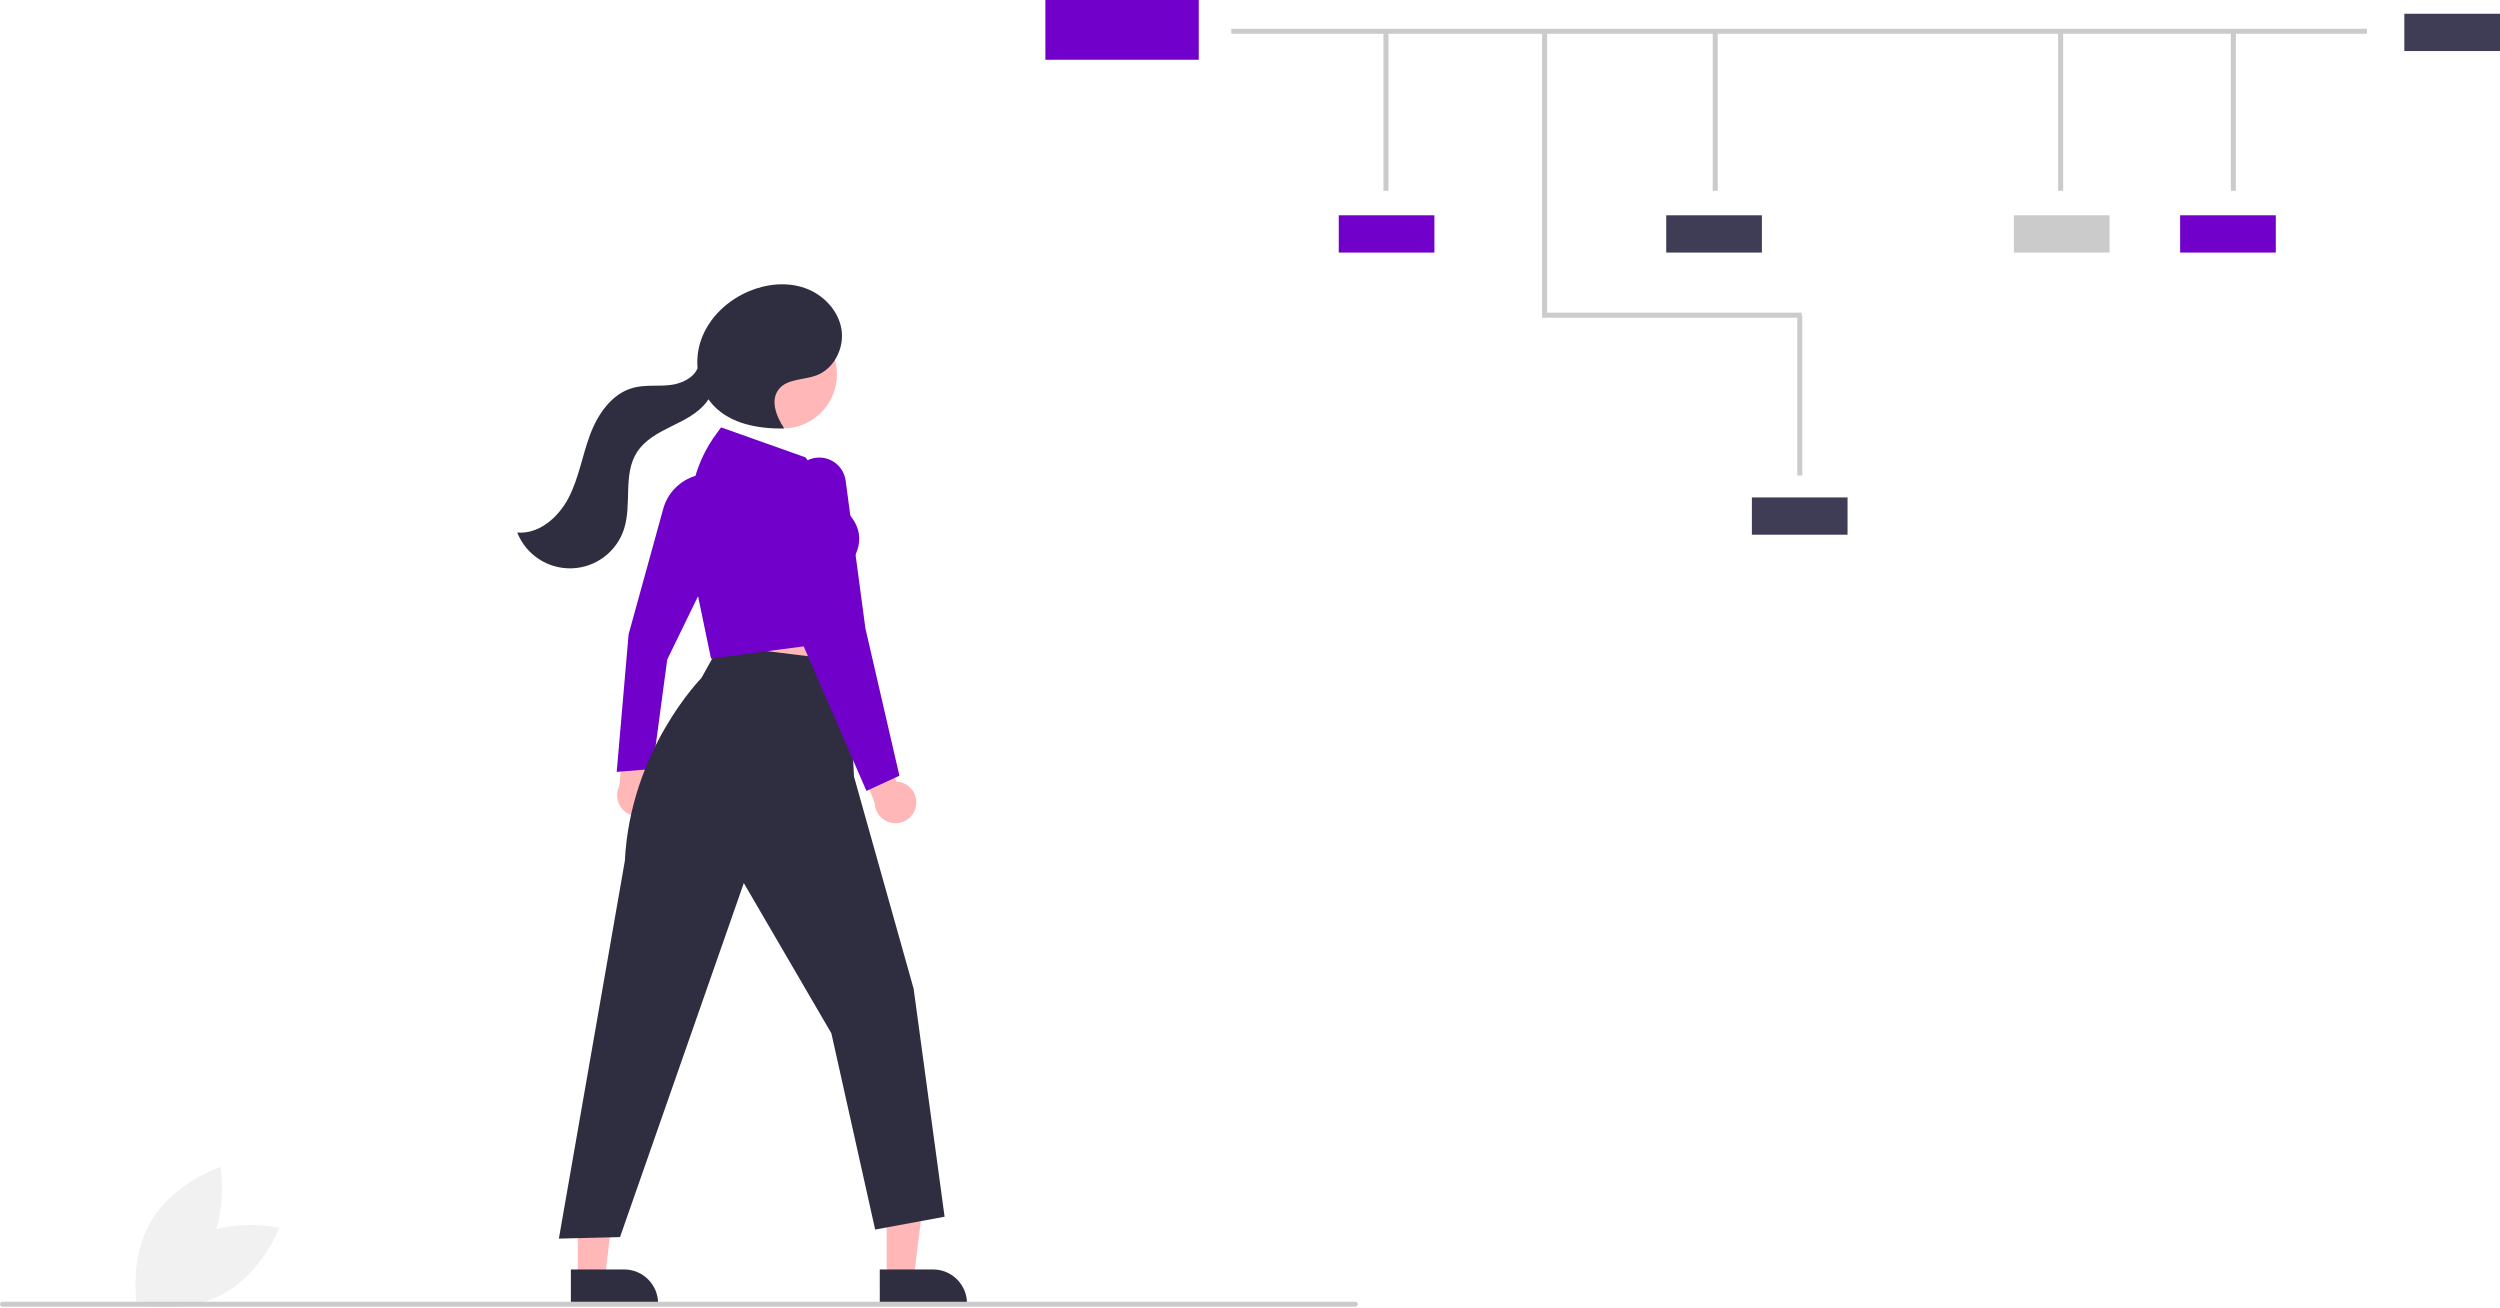
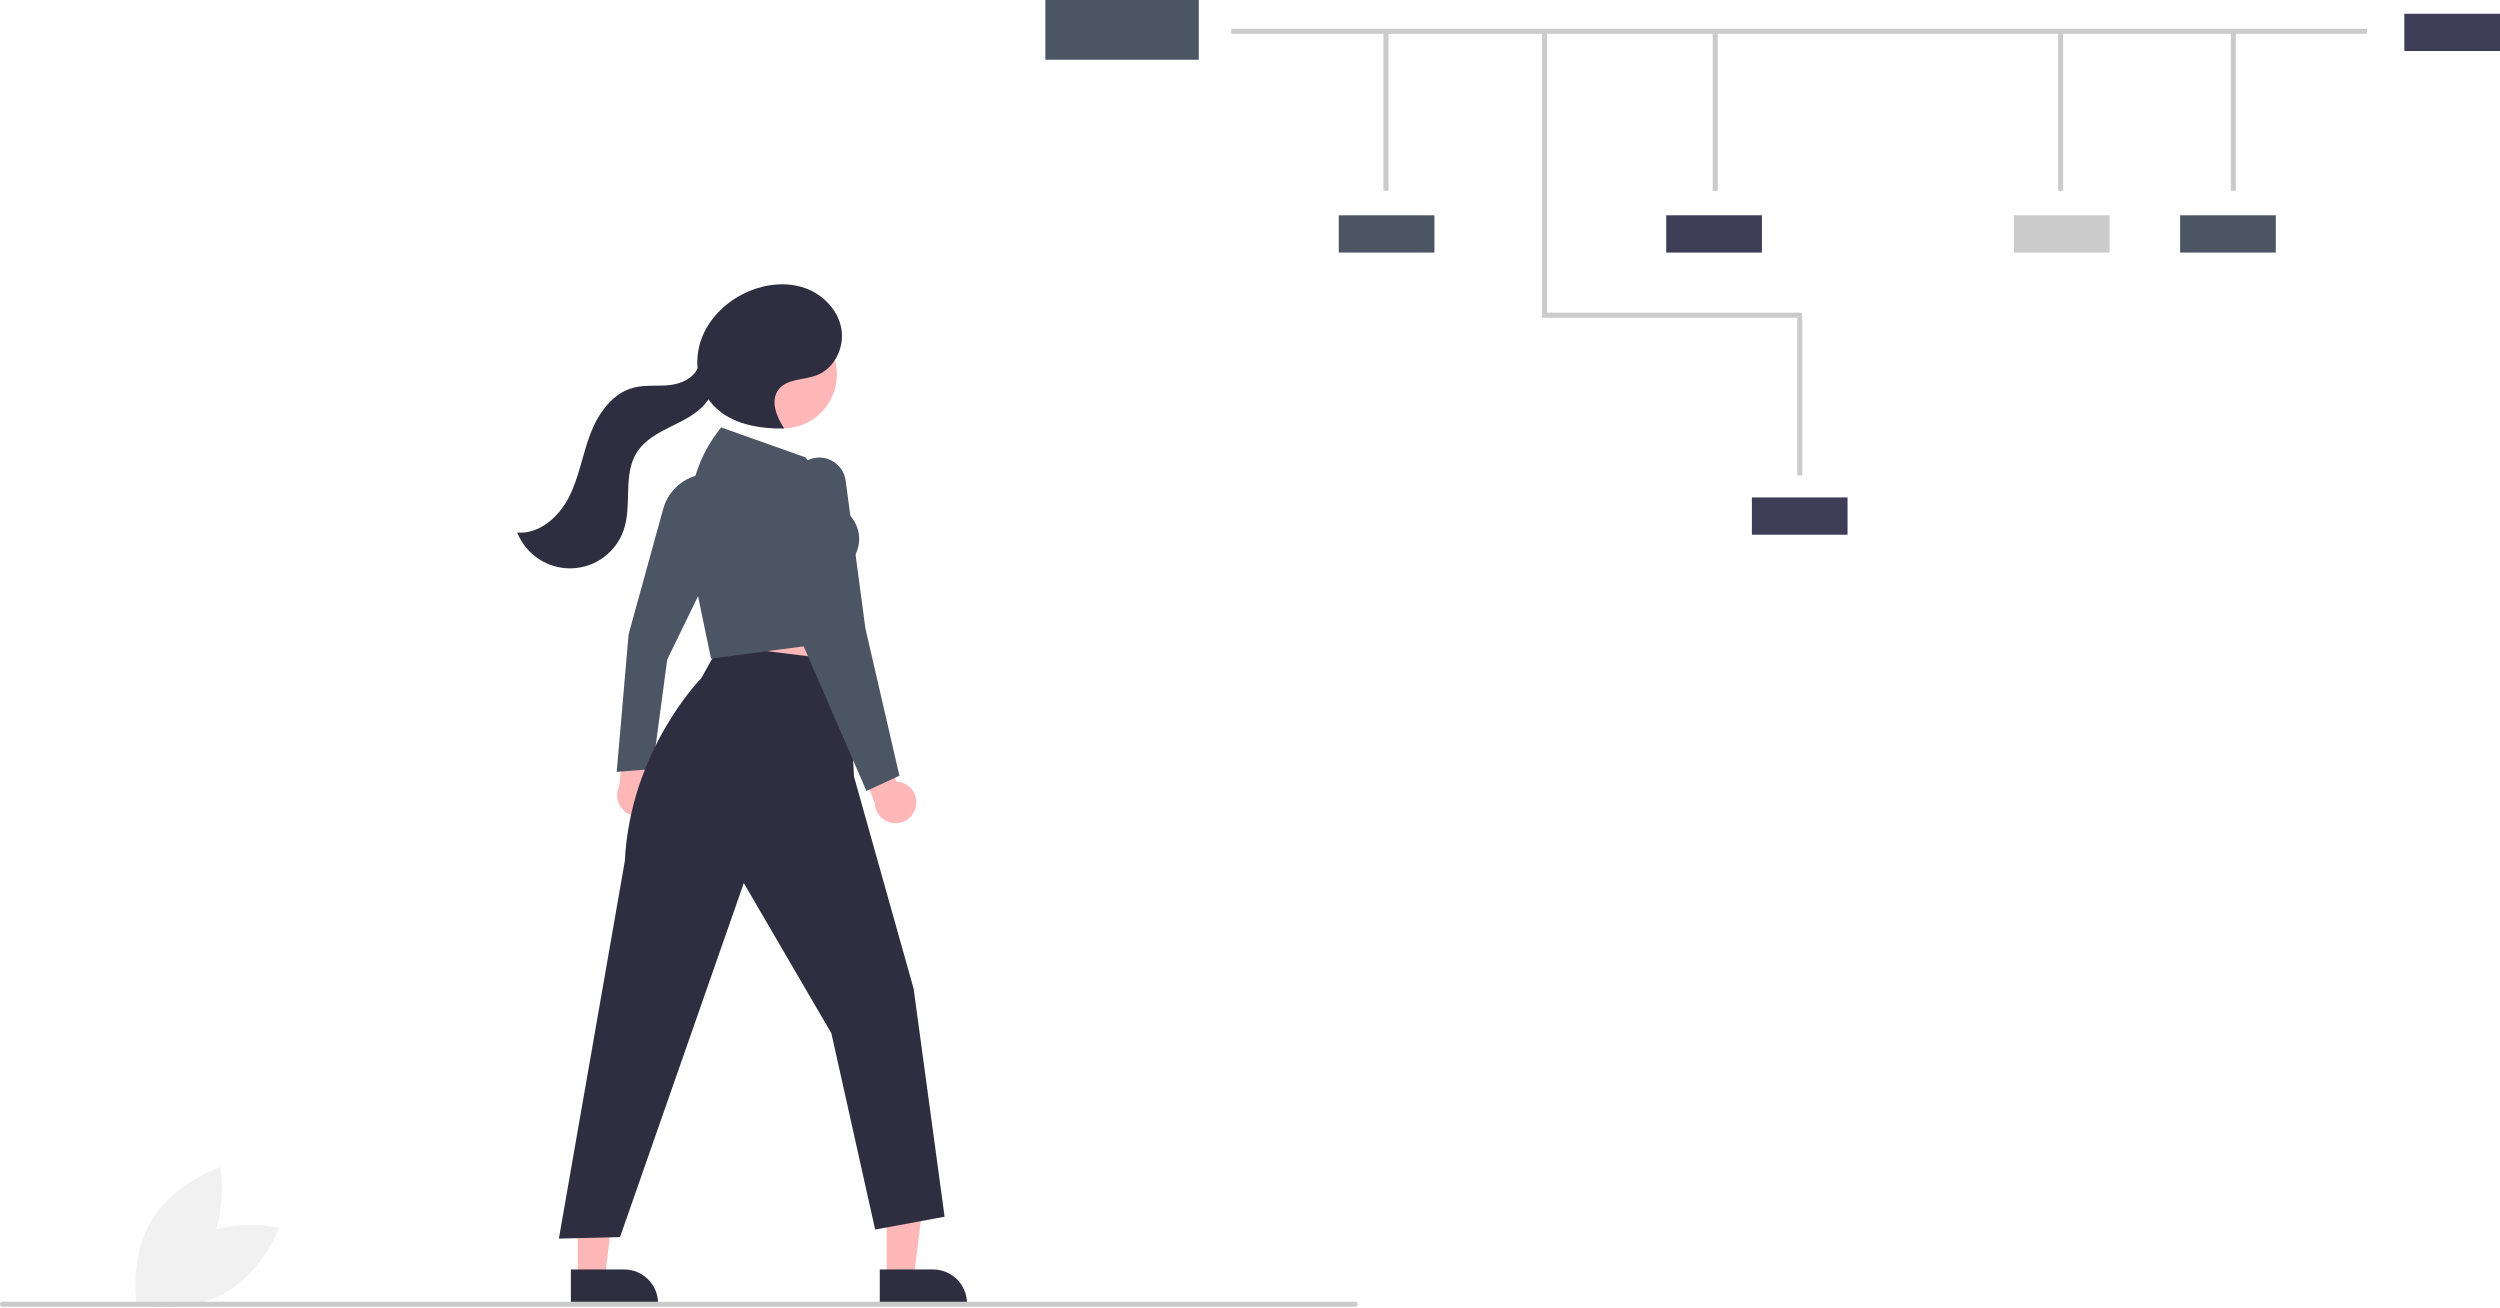
<svg xmlns="http://www.w3.org/2000/svg" data-name="Layer 1" width="992.41" height="518.953" viewBox="0 0 992.41 518.953">
  <path d="M180.361,682.077c-15.645,8.436-22.362,26.341-22.362,26.341s18.65,4.227,34.296-4.209,22.362-26.341,22.362-26.341S196.007,673.64,180.361,682.077Z" transform="translate(-103.7948 -190.5233)" fill="#f1f1f1" />
  <path d="M185.509,687.875c-9.163,15.231-27.365,21.097-27.365,21.097s-3.344-18.828,5.819-34.059,27.365-21.097,27.365-21.097S194.672,672.644,185.509,687.875Z" transform="translate(-103.7948 -190.5233)" fill="#f1f1f1" />
  <rect x="488.774" y="11.422" width="450.806" height="2" fill="#cbcbcb" />
  <rect x="549.181" y="12.176" width="2" height="63.563" fill="#cbcbcb" />
  <polygon points="715.205 126.123 612.156 126.123 612.156 12.113 614.156 12.113 614.156 124.123 715.205 124.123 715.205 126.123" fill="#cbcbcb" />
  <rect x="679.885" y="12.176" width="2" height="63.563" fill="#cbcbcb" />
  <rect x="713.443" y="125.176" width="2" height="63.563" fill="#cbcbcb" />
  <rect x="817.001" y="12.176" width="2" height="63.563" fill="#cbcbcb" />
  <rect x="885.559" y="12.176" width="2" height="63.563" fill="#cbcbcb" />
-   <rect x="531.432" y="85.462" width="37.978" height="14.797" fill="#7100CB" />
+   <rect x="531.432" y="85.462" width="37.978" height="14.797" fill="#4b5563" />
  <rect x="661.432" y="85.462" width="37.978" height="14.797" fill="#3f3d56" />
  <rect x="799.432" y="85.462" width="37.978" height="14.797" fill="#cbcbcb" />
-   <rect x="865.432" y="85.462" width="37.978" height="14.797" fill="#7100CB" />
+   <rect x="865.432" y="85.462" width="37.978" height="14.797" fill="#4b5563" />
  <rect x="954.432" y="5.462" width="37.978" height="14.797" fill="#3f3d56" />
  <rect x="695.432" y="197.462" width="37.978" height="14.797" fill="#3f3d56" />
-   <rect x="414.98" width="60.882" height="23.72" fill="#7100CB" />
+   <rect x="414.98" width="60.882" height="23.72" fill="#4b5563" />
  <polygon points="282.481 241.153 286.458 277.03 337.259 277.905 331.128 234.987 282.481 241.153" fill="#ffb7b7" />
  <path d="M363.388,511.473a8.213,8.213,0,0,0-2.229-12.395l2.358-18.62-10.966-4.193L349.591,502.606a8.258,8.258,0,0,0,13.797,8.866Z" transform="translate(-103.7948 -190.5233)" fill="#ffb7b7" />
  <polygon points="351.976 507.436 362.715 507.436 367.823 466.017 351.974 466.018 351.976 507.436" fill="#ffb7b7" />
  <path d="M453.032,694.454l21.147-.001h.001A13.477,13.477,0,0,1,487.657,707.93v.438l-34.624.001Z" transform="translate(-103.7948 -190.5233)" fill="#2f2e41" />
  <polygon points="229.353 507.436 240.091 507.436 245.199 466.017 229.351 466.018 229.353 507.436" fill="#ffb7b7" />
  <path d="M330.408,694.454l21.147-.001h.001a13.477,13.477,0,0,1,13.477,13.477v.438l-34.624.001Z" transform="translate(-103.7948 -190.5233)" fill="#2f2e41" />
-   <path d="M348.605,496.935l4.723-54.636,13.778-49.901A18.848,18.848,0,0,1,383.378,378.733l.449-.043,2.448,37.454-17.62,36.206-5.824,43.437Z" transform="translate(-103.7948 -190.5233)" fill="#7100CB" />
+   <path d="M348.605,496.935l4.723-54.636,13.778-49.901A18.848,18.848,0,0,1,383.378,378.733l.449-.043,2.448,37.454-17.62,36.206-5.824,43.437Z" transform="translate(-103.7948 -190.5233)" fill="#4b5563" />
  <path d="M389.448,446.677l-7.233,13.019s-28.209,28.517-30.379,72.571L325.648,682.207l24.271-.599,49.141-140.531,34.758,59.628,17.379,77.906,27.567-5.094-12.285-90.491-23.671-84.199-2.397-45.845Z" transform="translate(-103.7948 -190.5233)" fill="#2f2e41" />
  <circle cx="310.719" cy="148.577" r="21.513" fill="#ffb7b7" />
  <path d="M329.599,387.962c3.997-7.807,5.361-16.672,8.437-24.885,3.076-8.213,8.665-16.362,17.138-18.626,4.806-1.284,9.914-.5,14.851-1.111,4.341-.537,9.015-2.754,10.677-6.609a27.227,27.227,0,0,1,1.401-11.296c3.097-8.799,10.482-15.745,19.092-19.336,6.993-2.917,15.047-3.741,22.189-1.208s13.137,8.724,14.42,16.192c1.284,7.468-2.833,15.807-9.931,18.46-5.096,1.905-11.659,1.27-14.987,5.575-3.371,4.36-.955,10.715,2.107,15.298l-.209.213c-10.0.117-20.81-1.815-27.698-9.066a21.945,21.945,0,0,1-2.058-2.532c-.211.338-.432.669-.67.984-3.468,4.606-8.898,7.218-14.071,9.764-5.174,2.546-10.539,5.402-13.646,10.259-5.615,8.777-1.929,20.598-5.14,30.51a22.538,22.538,0,0,1-42.388,1.375C317.853,402.651,325.602,395.769,329.599,387.962Z" transform="translate(-103.7948 -190.5233)" fill="#2f2e41" />
  <path d="M467.354,510.759a8.213,8.213,0,0,0-7.709-9.959l-6.522-17.599-11.661,1.355,9.559,24.724a8.258,8.258,0,0,0,16.333,1.479Z" transform="translate(-103.7948 -190.5233)" fill="#ffb7b7" />
-   <path d="M386.044,451.972l-6.225-29.949-1.956-22.813a53.714,53.714,0,0,1,10.18-36.318l1.99-2.718,33.504,11.908,16.334,21.532c9.968,10.022,2.164,19.617,1.076,20.853l-.334,30.262-.376.05Z" transform="translate(-103.7948 -190.5233)" fill="#7100CB" />
-   <path d="M447.737,504.49l-24.916-57.412-3.62-52.6-.73-11.055a10.566,10.566,0,0,1,21.016-2.097l7.843,58.636,13.5,58.496Z" transform="translate(-103.7948 -190.5233)" fill="#7100CB" />
+   <path d="M386.044,451.972l-6.225-29.949-1.956-22.813a53.714,53.714,0,0,1,10.18-36.318l1.99-2.718,33.504,11.908,16.334,21.532c9.968,10.022,2.164,19.617,1.076,20.853l-.334,30.262-.376.05Z" transform="translate(-103.7948 -190.5233)" fill="#4b5563" />
+   <path d="M447.737,504.49l-24.916-57.412-3.62-52.6-.73-11.055a10.566,10.566,0,0,1,21.016-2.097l7.843,58.636,13.5,58.496Z" transform="translate(-103.7948 -190.5233)" fill="#4b5563" />
  <path d="M641.795,709.257h-537a1,1,0,0,1,0-2h537a1,1,0,0,1,0,2Z" transform="translate(-103.7948 -190.5233)" fill="#cbcbcb" />
</svg>
